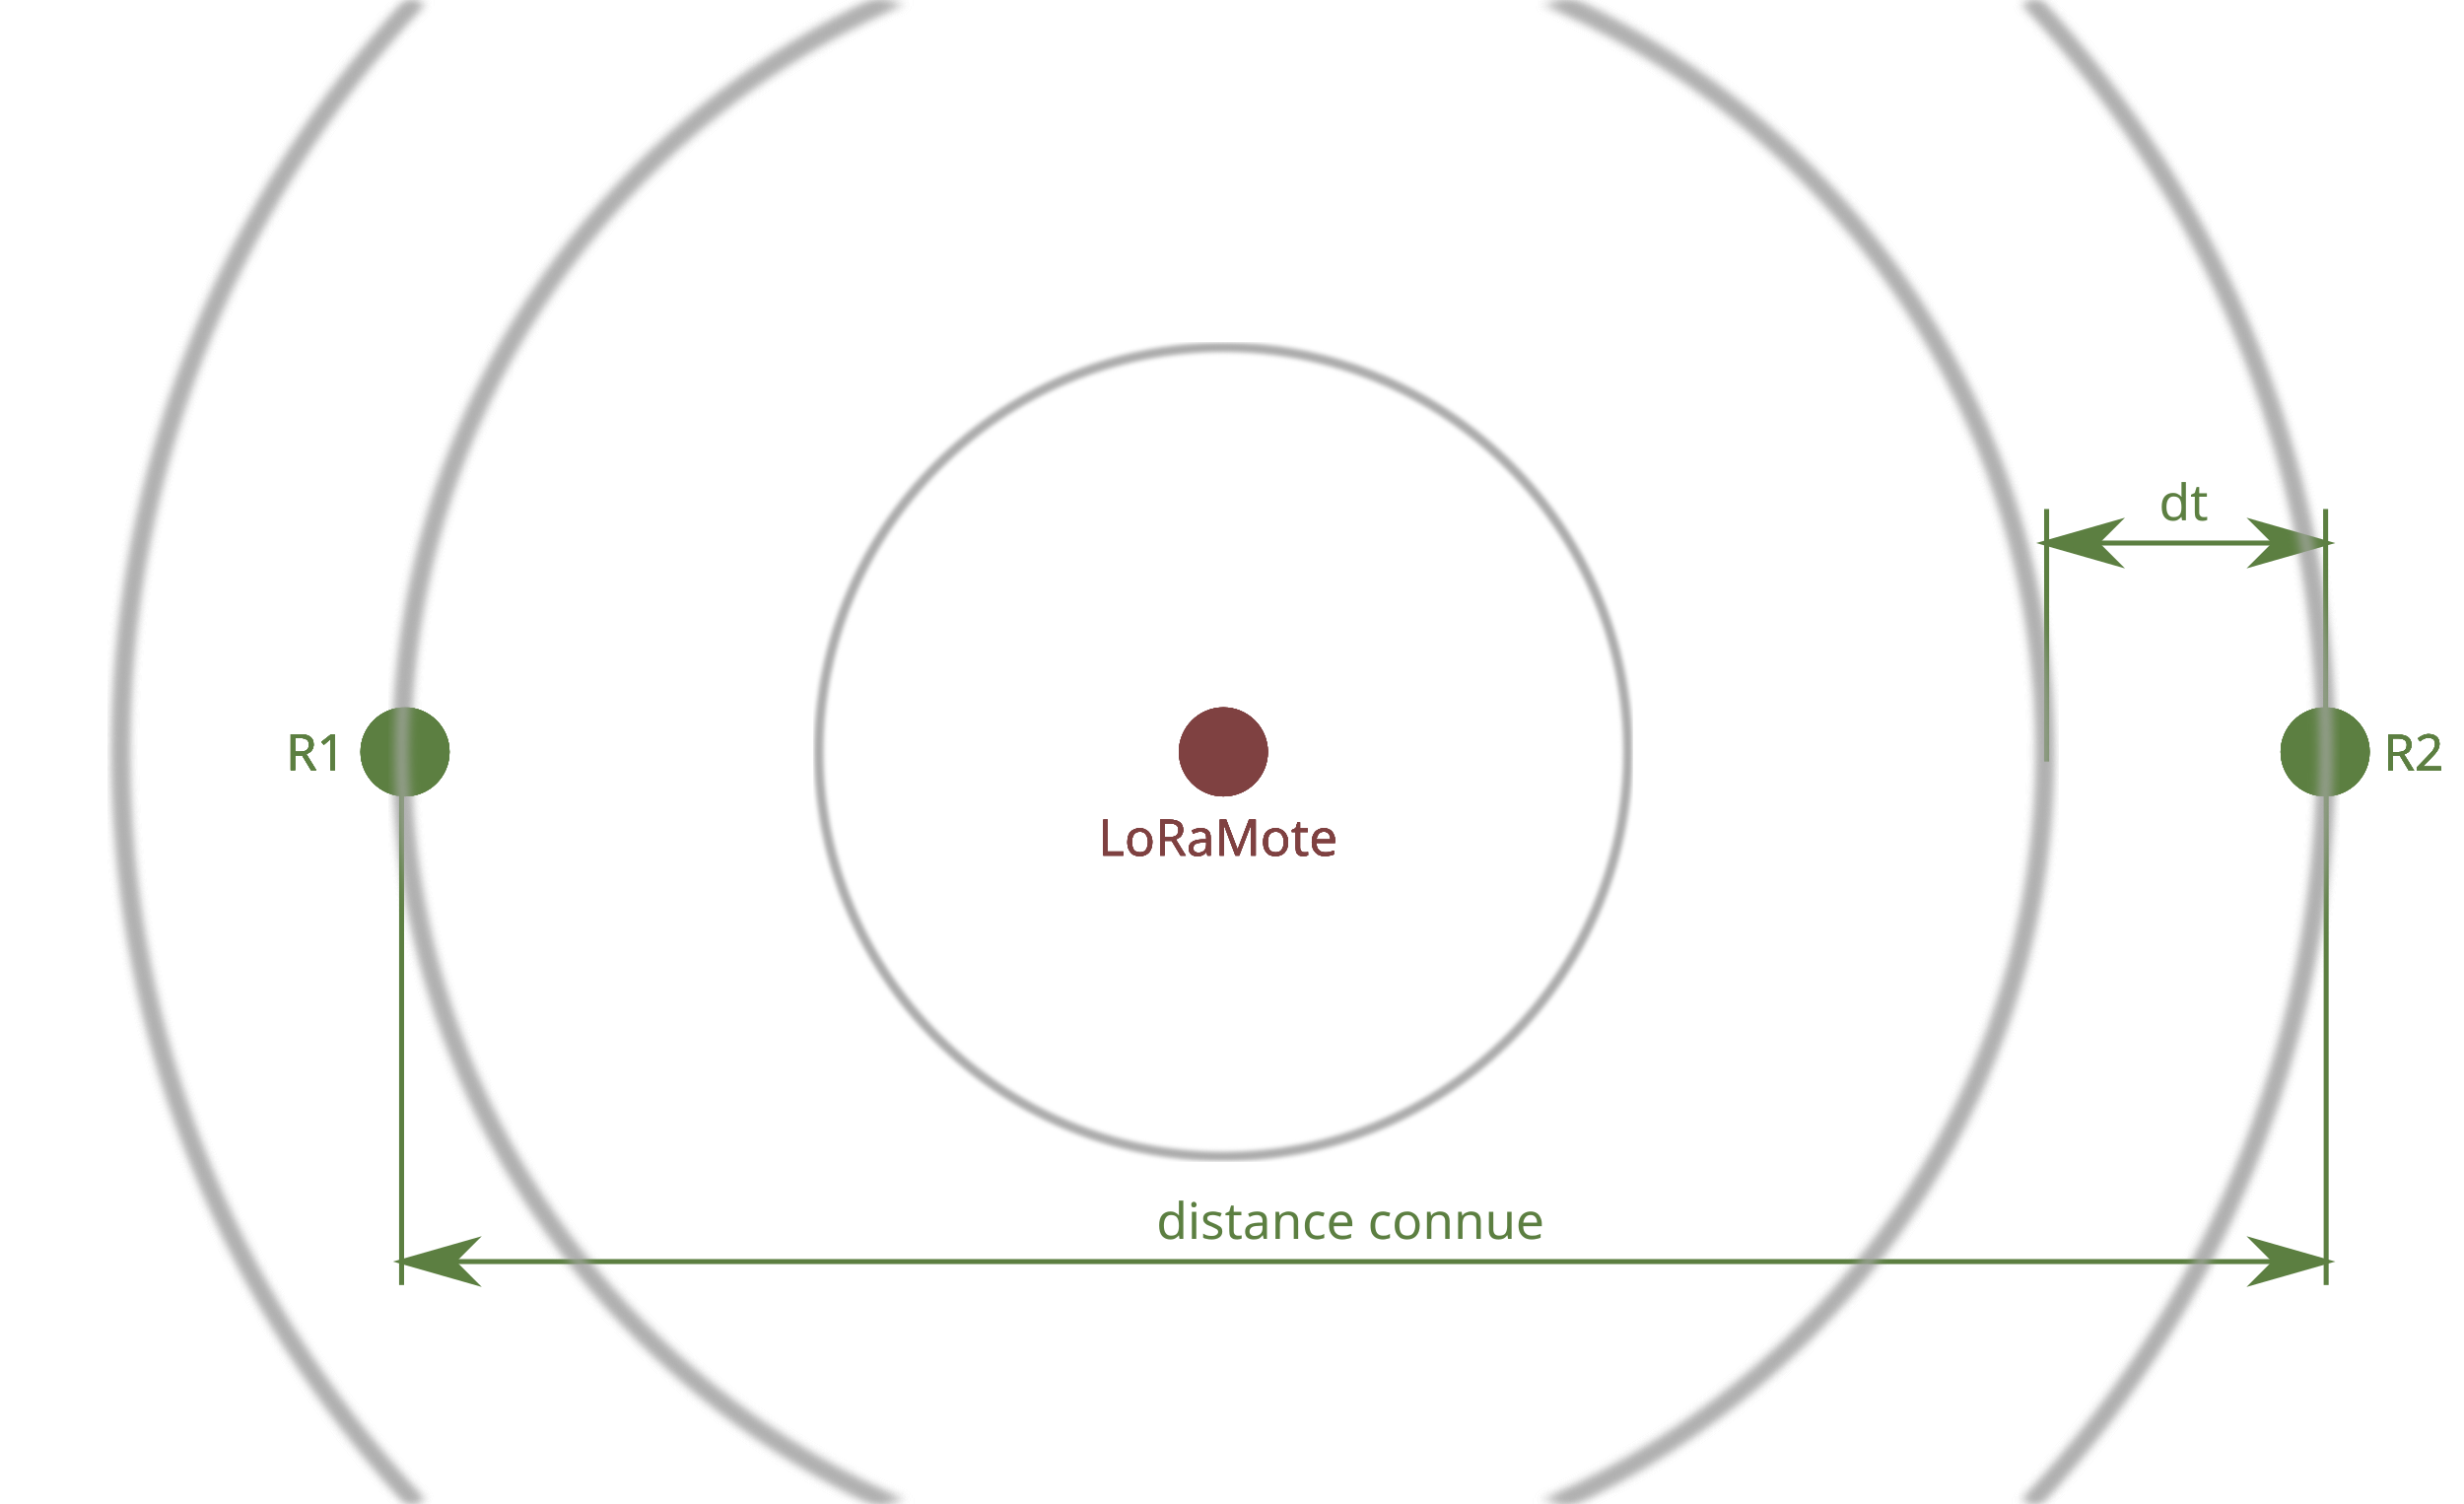
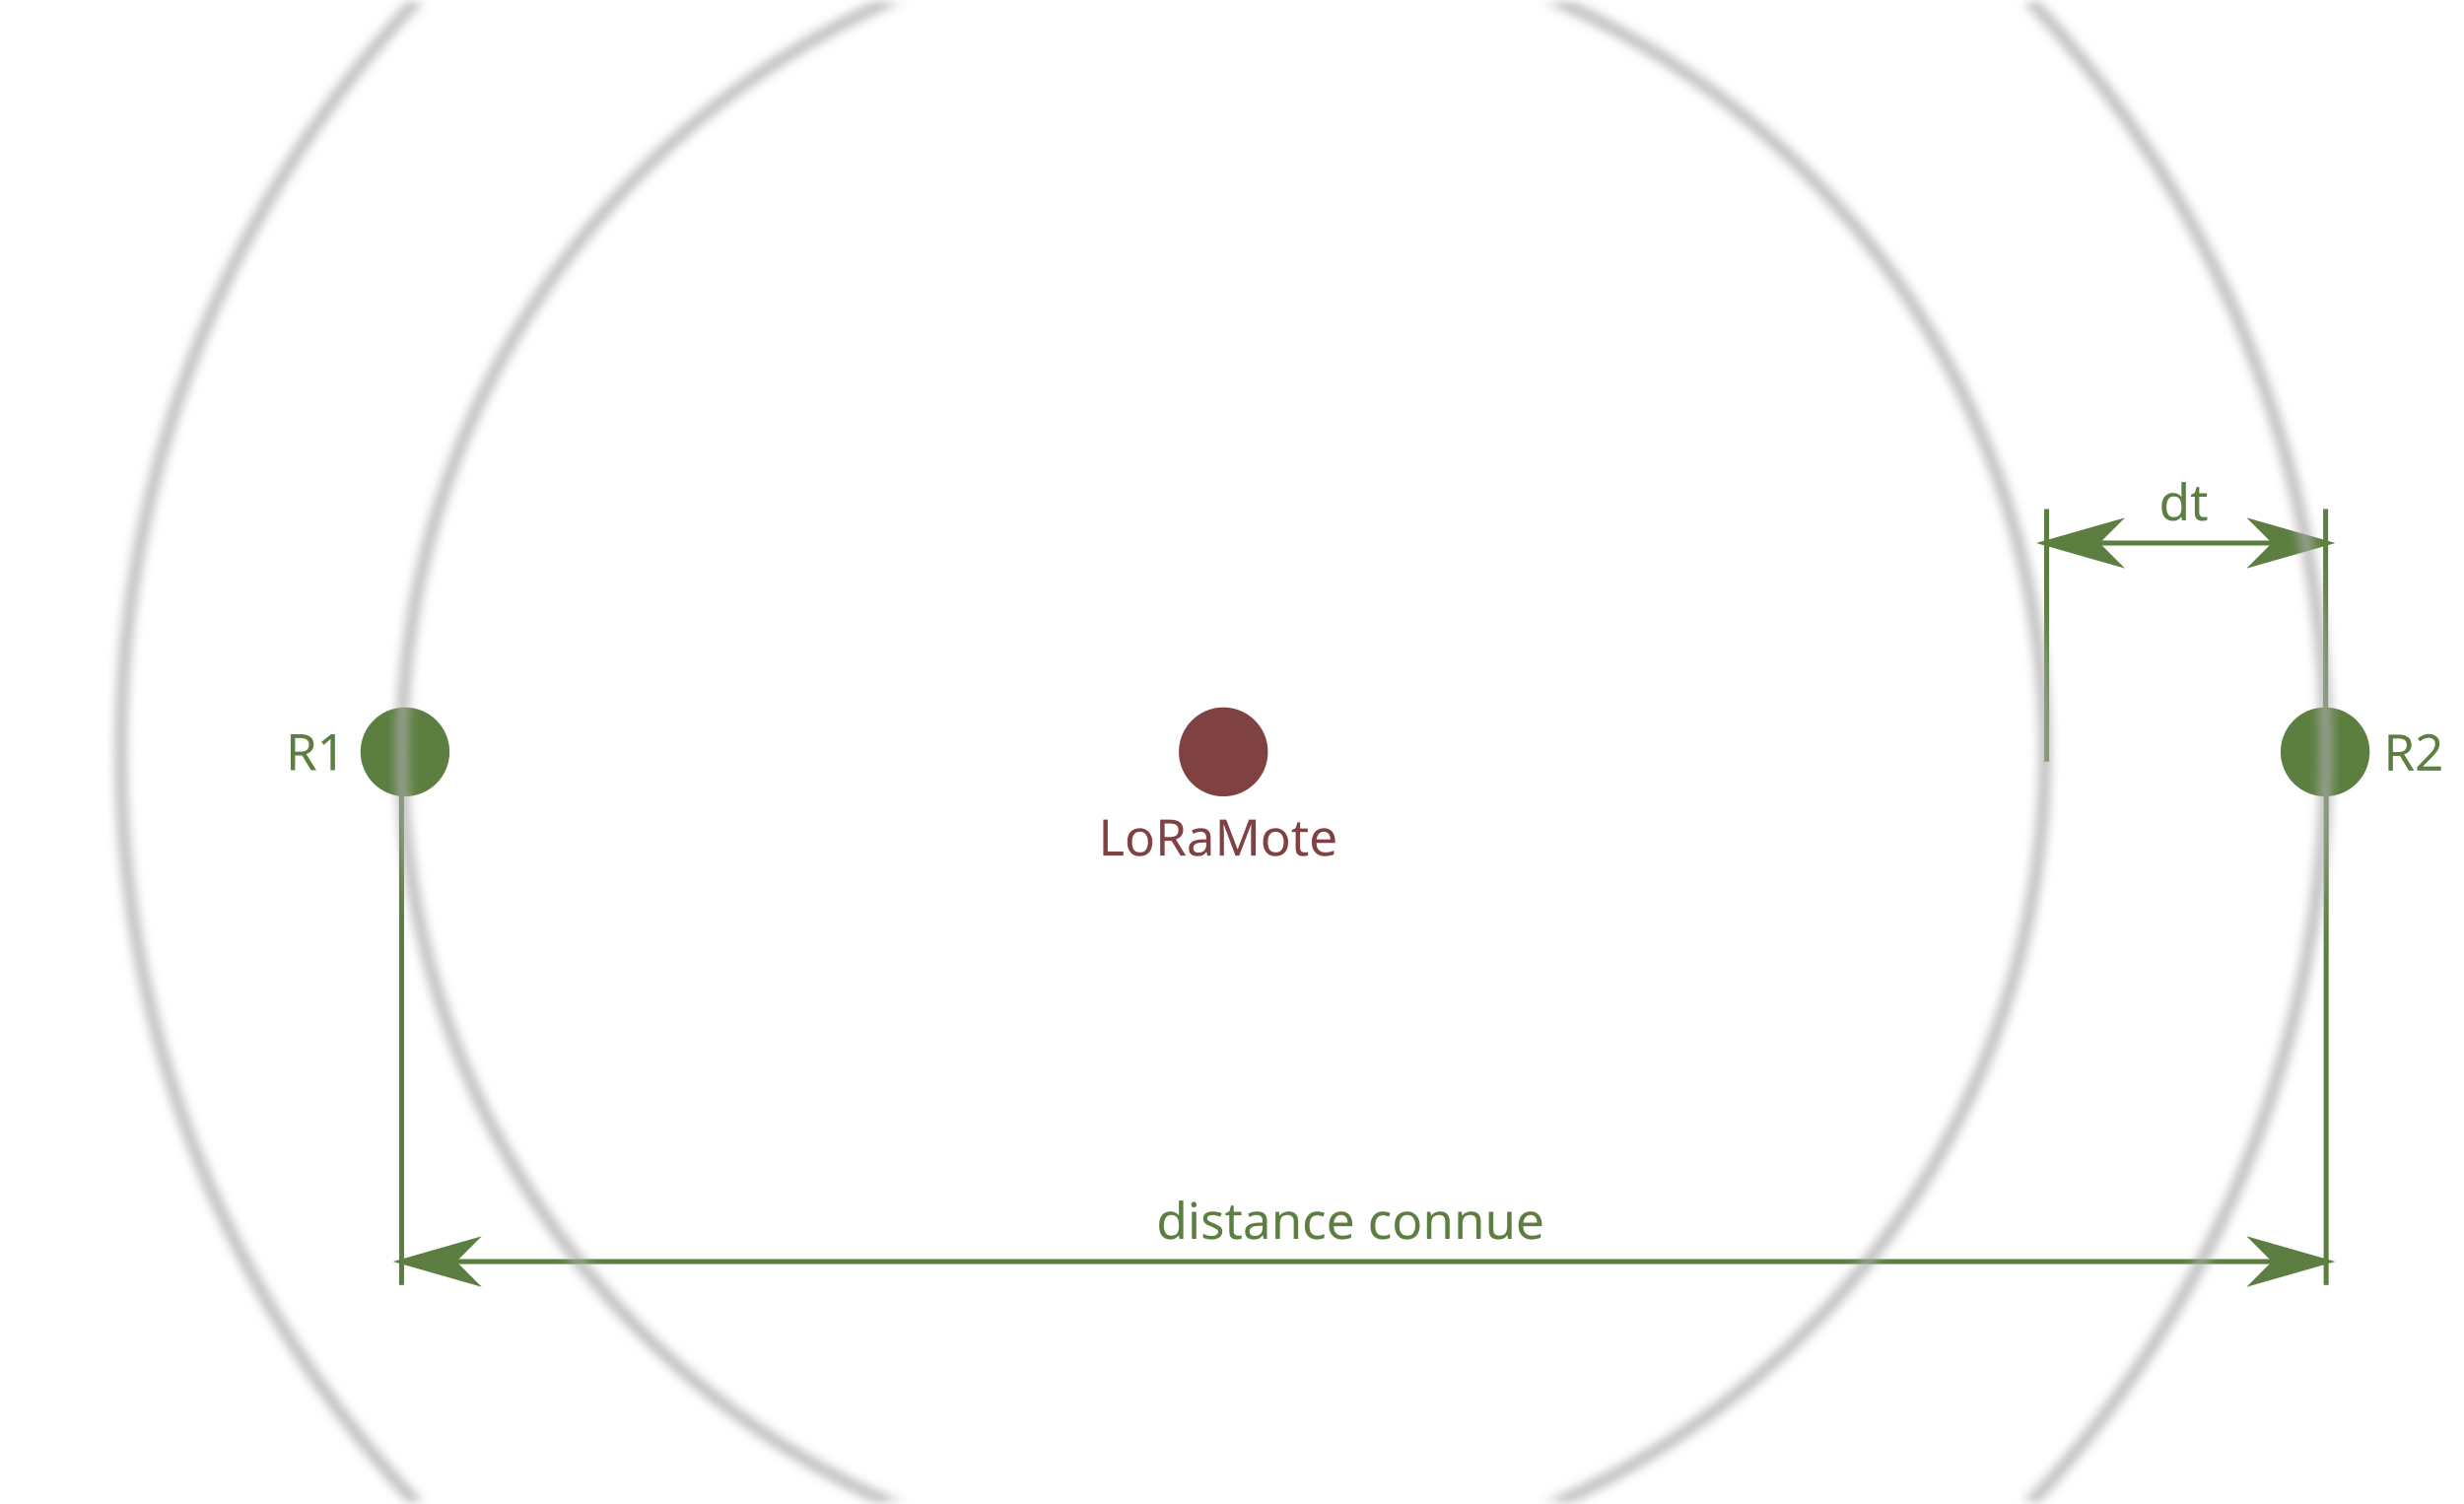
<svg xmlns="http://www.w3.org/2000/svg" width="130.651mm" height="79.737mm" viewBox="0 0 130.651 79.737" version="1.1" id="svg8">
  <defs id="defs2">
    <marker orient="auto" refY="0.0" refX="0.0" id="Arrow1Lend" style="overflow:visible;">
      <path id="path1040" d="M 0.0,0.0 L 5.0,-5.0 L -12.5,0.0 L 5.0,5.0 L 0.0,0.0 z " style="fill-rule:evenodd;stroke:#5c7f41;stroke-width:1pt;stroke-opacity:1;fill:#5c7f41;fill-opacity:1" transform="scale(0.8) rotate(180) translate(12.5,0)" />
    </marker>
    <marker orient="auto" refY="0.0" refX="0.0" id="Arrow1Lstart" style="overflow:visible">
      <path id="path1037" d="M 0.0,0.0 L 5.0,-5.0 L -12.5,0.0 L 5.0,5.0 L 0.0,0.0 z " style="fill-rule:evenodd;stroke:#5c7f41;stroke-width:1pt;stroke-opacity:1;fill:#5c7f41;fill-opacity:1" transform="scale(0.8) translate(12.5,0)" />
    </marker>
    <filter style="color-interpolation-filters:sRGB" id="filter954" x="-0.006" width="1.012" y="-0.006" height="1.012">
      <feGaussianBlur stdDeviation="0.218" id="feGaussianBlur956" />
    </filter>
    <filter style="color-interpolation-filters:sRGB" id="filter958" x="-0.008" width="1.016" y="-0.008" height="1.016">
      <feGaussianBlur stdDeviation="0.292" id="feGaussianBlur960" />
    </filter>
    <filter style="color-interpolation-filters:sRGB" id="filter1770" x="-0.006" width="1.012" y="-0.006" height="1.012">
      <feGaussianBlur stdDeviation="0.218" id="feGaussianBlur1772" />
    </filter>
    <marker orient="auto" refY="0" refX="0" id="Arrow1Lstart-0" style="overflow:visible">
      <path id="path1037-3" d="M 0,0 5,-5 -12.5,0 5,5 Z" style="fill:#5c7f41;fill-opacity:1;fill-rule:evenodd;stroke:#5c7f41;stroke-width:1pt;stroke-opacity:1" transform="matrix(0.8,0,0,0.8,10,0)" />
    </marker>
    <marker orient="auto" refY="0" refX="0" id="Arrow1Lend-0" style="overflow:visible">
      <path id="path1040-9" d="M 0,0 5,-5 -12.5,0 5,5 Z" style="fill:#5c7f41;fill-opacity:1;fill-rule:evenodd;stroke:#5c7f41;stroke-width:1pt;stroke-opacity:1" transform="matrix(-0.8,0,0,-0.8,-10,0)" />
    </marker>
    <clipPath clipPathUnits="userSpaceOnUse" id="clipPath5053">
      <rect style="opacity:1;vector-effect:none;fill:#686a41;fill-opacity:1;fill-rule:evenodd;stroke:#000000;stroke-width:0.25;stroke-linecap:butt;stroke-linejoin:miter;stroke-miterlimit:4;stroke-dasharray:none;stroke-dashoffset:0;stroke-opacity:1" id="rect5055" width="130.962" height="79.914" x="-2.502" y="56.761" clip-path="none" />
    </clipPath>
    <clipPath clipPathUnits="userSpaceOnUse" id="clipPath5057">
      <rect style="opacity:1;vector-effect:none;fill:#686a41;fill-opacity:1;fill-rule:evenodd;stroke:#000000;stroke-width:0.186;stroke-linecap:butt;stroke-linejoin:miter;stroke-miterlimit:4;stroke-dasharray:none;stroke-dashoffset:0;stroke-opacity:1" id="rect5059" width="97.585" height="59.547" x="14.03" y="66.933" clip-path="none" />
    </clipPath>
    <clipPath clipPathUnits="userSpaceOnUse" id="clipPath5061">
      <rect style="opacity:1;vector-effect:none;fill:#686a41;fill-opacity:1;fill-rule:evenodd;stroke:#000000;stroke-width:0.25;stroke-linecap:butt;stroke-linejoin:miter;stroke-miterlimit:4;stroke-dasharray:none;stroke-dashoffset:0;stroke-opacity:1" id="rect5063" width="130.962" height="79.914" x="-2.502" y="56.761" clip-path="none" />
    </clipPath>
    <clipPath clipPathUnits="userSpaceOnUse" id="clipPath5065">
      <rect style="opacity:1;vector-effect:none;fill:#686a41;fill-opacity:1;fill-rule:evenodd;stroke:#000000;stroke-width:0.25;stroke-linecap:butt;stroke-linejoin:miter;stroke-miterlimit:4;stroke-dasharray:none;stroke-dashoffset:0;stroke-opacity:1" id="rect5067" width="130.962" height="79.914" x="-2.502" y="56.761" clip-path="none" />
    </clipPath>
    <clipPath clipPathUnits="userSpaceOnUse" id="clipPath5069">
      <rect style="opacity:1;vector-effect:none;fill:#686a41;fill-opacity:1;fill-rule:evenodd;stroke:#000000;stroke-width:0.186;stroke-linecap:butt;stroke-linejoin:miter;stroke-miterlimit:4;stroke-dasharray:none;stroke-dashoffset:0;stroke-opacity:1" id="rect5071" width="97.585" height="59.547" x="14.03" y="66.933" clip-path="none" />
    </clipPath>
    <clipPath clipPathUnits="userSpaceOnUse" id="clipPath5073">
      <rect style="opacity:1;vector-effect:none;fill:#686a41;fill-opacity:1;fill-rule:evenodd;stroke:#000000;stroke-width:0.186;stroke-linecap:butt;stroke-linejoin:miter;stroke-miterlimit:4;stroke-dasharray:none;stroke-dashoffset:0;stroke-opacity:1" id="rect5075" width="97.585" height="59.547" x="14.03" y="66.933" clip-path="none" />
    </clipPath>
    <clipPath clipPathUnits="userSpaceOnUse" id="clipPath5077">
      <rect style="opacity:1;vector-effect:none;fill:#686a41;fill-opacity:1;fill-rule:evenodd;stroke:#000000;stroke-width:0.25;stroke-linecap:butt;stroke-linejoin:miter;stroke-miterlimit:4;stroke-dasharray:none;stroke-dashoffset:0;stroke-opacity:1" id="rect5079" width="130.962" height="79.914" x="-2.502" y="56.761" clip-path="none" />
    </clipPath>
  </defs>
-   <g id="layer1" transform="translate(2.502306,-56.80424)" style="display:inline">
+   <g id="layer1" transform="translate(2.502306,-56.80424)" style="display:none">
    <g id="g4838">
      <circle style="opacity:1;vector-effect:none;fill:#5c7f41;fill-opacity:1;stroke:none;stroke-width:0.7;stroke-linecap:butt;stroke-linejoin:miter;stroke-miterlimit:4;stroke-dasharray:none;stroke-dashoffset:0;stroke-opacity:1" id="circle4820" cx="18.974" cy="96.673" r="2.362" />
      <circle style="opacity:1;vector-effect:none;fill:#5c7f41;fill-opacity:1;stroke:none;stroke-width:0.7;stroke-linecap:butt;stroke-linejoin:miter;stroke-miterlimit:4;stroke-dasharray:none;stroke-dashoffset:0;stroke-opacity:1" id="circle4822" cx="120.786" cy="96.673" r="2.362" />
      <circle style="opacity:1;vector-effect:none;fill:#7f4141;fill-opacity:1;stroke:none;stroke-width:0.7;stroke-linecap:butt;stroke-linejoin:miter;stroke-miterlimit:4;stroke-dasharray:none;stroke-dashoffset:0;stroke-opacity:1" id="circle4824" cx="62.366" cy="96.673" r="2.362" />
      <text xml:space="preserve" style="font-style:normal;font-weight:normal;font-size:2.671px;line-height:1.67px;font-family:sans-serif;letter-spacing:0px;word-spacing:0px;fill:#7f4141;fill-opacity:1;stroke:none;stroke-width:0.265px;stroke-linecap:butt;stroke-linejoin:miter;stroke-opacity:1" x="55.735" y="102.17" id="text4828">
        <tspan id="tspan4826" x="55.735" y="102.17" style="fill:#7f4141;fill-opacity:1;stroke-width:0.265px">LoRaMote</tspan>
      </text>
      <text xml:space="preserve" style="font-style:normal;font-weight:normal;font-size:2.671px;line-height:1.67px;font-family:sans-serif;letter-spacing:0px;word-spacing:0px;fill:#5c7f41;fill-opacity:1;stroke:none;stroke-width:0.265px;stroke-linecap:butt;stroke-linejoin:miter;stroke-opacity:1" x="12.645" y="97.646" id="text4832">
        <tspan id="tspan4830" x="12.645" y="97.646" style="fill:#5c7f41;fill-opacity:1;stroke-width:0.265px">R1</tspan>
      </text>
      <text xml:space="preserve" style="font-style:normal;font-weight:normal;font-size:2.671px;line-height:1.67px;font-family:sans-serif;letter-spacing:0px;word-spacing:0px;fill:#5c7f41;fill-opacity:1;stroke:none;stroke-width:0.265px;stroke-linecap:butt;stroke-linejoin:miter;stroke-opacity:1" x="123.878" y="97.664" id="text4836">
        <tspan id="tspan4834" x="123.878" y="97.664" style="fill:#5c7f41;fill-opacity:1;stroke-width:0.265px">R2</tspan>
      </text>
    </g>
  </g>
-   <g id="layer5" style="display:inline">
+   <g id="layer5" style="display:none">
    <circle style="opacity:1;vector-effect:none;fill:none;fill-opacity:1;stroke:#acacac;stroke-width:1.015;stroke-linecap:butt;stroke-linejoin:miter;stroke-miterlimit:4;stroke-dasharray:none;stroke-dashoffset:0;stroke-opacity:1;filter:url(#filter1770)" id="path817-6" cx="62.366" cy="96.673" r="43.565" transform="matrix(0.4924448,0,0,0.4924448,34.15653,-7.73755)" />
    <g transform="translate(2.502306,-56.80424)" id="g4748">
      <circle r="2.362" cy="96.673" cx="18.974" id="path815-9" style="opacity:1;vector-effect:none;fill:#5c7f41;fill-opacity:1;stroke:none;stroke-width:0.7;stroke-linecap:butt;stroke-linejoin:miter;stroke-miterlimit:4;stroke-dasharray:none;stroke-dashoffset:0;stroke-opacity:1" />
      <circle r="2.362" cy="96.673" cx="120.786" id="path815-9-6" style="opacity:1;vector-effect:none;fill:#5c7f41;fill-opacity:1;stroke:none;stroke-width:0.7;stroke-linecap:butt;stroke-linejoin:miter;stroke-miterlimit:4;stroke-dasharray:none;stroke-dashoffset:0;stroke-opacity:1" />
      <circle r="2.362" cy="96.673" cx="62.366" id="path815" style="opacity:1;vector-effect:none;fill:#7f4141;fill-opacity:1;stroke:none;stroke-width:0.7;stroke-linecap:butt;stroke-linejoin:miter;stroke-miterlimit:4;stroke-dasharray:none;stroke-dashoffset:0;stroke-opacity:1" />
      <text id="text968" y="102.17" x="55.735" style="font-style:normal;font-weight:normal;font-size:2.671px;line-height:1.67px;font-family:sans-serif;letter-spacing:0px;word-spacing:0px;fill:#7f4141;fill-opacity:1;stroke:none;stroke-width:0.265px;stroke-linecap:butt;stroke-linejoin:miter;stroke-opacity:1" xml:space="preserve">
        <tspan style="fill:#7f4141;fill-opacity:1;stroke-width:0.265px" y="102.17" x="55.735" id="tspan966">LoRaMote</tspan>
      </text>
      <text id="text968-6" y="97.646" x="12.645" style="font-style:normal;font-weight:normal;font-size:2.671px;line-height:1.67px;font-family:sans-serif;letter-spacing:0px;word-spacing:0px;fill:#5c7f41;fill-opacity:1;stroke:none;stroke-width:0.265px;stroke-linecap:butt;stroke-linejoin:miter;stroke-opacity:1" xml:space="preserve">
        <tspan style="fill:#5c7f41;fill-opacity:1;stroke-width:0.265px" y="97.646" x="12.645" id="tspan966-0">R1</tspan>
      </text>
      <text id="text968-6-4" y="97.664" x="123.878" style="font-style:normal;font-weight:normal;font-size:2.671px;line-height:1.67px;font-family:sans-serif;letter-spacing:0px;word-spacing:0px;fill:#5c7f41;fill-opacity:1;stroke:none;stroke-width:0.265px;stroke-linecap:butt;stroke-linejoin:miter;stroke-opacity:1" xml:space="preserve">
        <tspan style="fill:#5c7f41;fill-opacity:1;stroke-width:0.265px" y="97.664" x="123.878" id="tspan966-0-8">R2</tspan>
      </text>
    </g>
  </g>
-   <g id="layer2" style="display:inline">
+   <g id="layer2" style="display:none">
    <g transform="translate(2.502306,-56.80424)" id="g4768">
      <circle style="opacity:1;vector-effect:none;fill:#5c7f41;fill-opacity:1;stroke:none;stroke-width:0.7;stroke-linecap:butt;stroke-linejoin:miter;stroke-miterlimit:4;stroke-dasharray:none;stroke-dashoffset:0;stroke-opacity:1" id="circle4750" cx="18.974" cy="96.673" r="2.362" />
      <circle style="opacity:1;vector-effect:none;fill:#5c7f41;fill-opacity:1;stroke:none;stroke-width:0.7;stroke-linecap:butt;stroke-linejoin:miter;stroke-miterlimit:4;stroke-dasharray:none;stroke-dashoffset:0;stroke-opacity:1" id="circle4752" cx="120.786" cy="96.673" r="2.362" />
      <circle style="opacity:1;vector-effect:none;fill:#7f4141;fill-opacity:1;stroke:none;stroke-width:0.7;stroke-linecap:butt;stroke-linejoin:miter;stroke-miterlimit:4;stroke-dasharray:none;stroke-dashoffset:0;stroke-opacity:1" id="circle4754" cx="62.366" cy="96.673" r="2.362" />
      <text xml:space="preserve" style="font-style:normal;font-weight:normal;font-size:2.671px;line-height:1.67px;font-family:sans-serif;letter-spacing:0px;word-spacing:0px;fill:#7f4141;fill-opacity:1;stroke:none;stroke-width:0.265px;stroke-linecap:butt;stroke-linejoin:miter;stroke-opacity:1" x="55.735" y="102.17" id="text4758">
        <tspan id="tspan4756" x="55.735" y="102.17" style="fill:#7f4141;fill-opacity:1;stroke-width:0.265px">LoRaMote</tspan>
      </text>
      <text xml:space="preserve" style="font-style:normal;font-weight:normal;font-size:2.671px;line-height:1.67px;font-family:sans-serif;letter-spacing:0px;word-spacing:0px;fill:#5c7f41;fill-opacity:1;stroke:none;stroke-width:0.265px;stroke-linecap:butt;stroke-linejoin:miter;stroke-opacity:1" x="12.645" y="97.646" id="text4762">
        <tspan id="tspan4760" x="12.645" y="97.646" style="fill:#5c7f41;fill-opacity:1;stroke-width:0.265px">R1</tspan>
      </text>
      <text xml:space="preserve" style="font-style:normal;font-weight:normal;font-size:2.671px;line-height:1.67px;font-family:sans-serif;letter-spacing:0px;word-spacing:0px;fill:#5c7f41;fill-opacity:1;stroke:none;stroke-width:0.265px;stroke-linecap:butt;stroke-linejoin:miter;stroke-opacity:1" x="123.878" y="97.664" id="text4766">
        <tspan id="tspan4764" x="123.878" y="97.664" style="fill:#5c7f41;fill-opacity:1;stroke-width:0.265px">R2</tspan>
      </text>
    </g>
    <circle transform="translate(2.502306,-56.80424)" style="display:inline;opacity:1;vector-effect:none;fill:none;fill-opacity:1;stroke:#acacac;stroke-width:0.5;stroke-linecap:butt;stroke-linejoin:miter;stroke-miterlimit:4;stroke-dasharray:none;stroke-dashoffset:0;stroke-opacity:1;filter:url(#filter958)" id="path817" cx="62.366" cy="96.673" r="43.565" clip-path="url(#clipPath5077)" />
  </g>
-   <g id="layer3" style="display:inline">
+   <g id="layer3" style="display:none">
    <g transform="translate(2.502306,-56.80424)" id="g4798" style="display:inline">
      <circle r="2.362" cy="96.673" cx="18.974" id="circle4780" style="opacity:1;vector-effect:none;fill:#5c7f41;fill-opacity:1;stroke:none;stroke-width:0.7;stroke-linecap:butt;stroke-linejoin:miter;stroke-miterlimit:4;stroke-dasharray:none;stroke-dashoffset:0;stroke-opacity:1" />
      <circle r="2.362" cy="96.673" cx="120.786" id="circle4782" style="opacity:1;vector-effect:none;fill:#5c7f41;fill-opacity:1;stroke:none;stroke-width:0.7;stroke-linecap:butt;stroke-linejoin:miter;stroke-miterlimit:4;stroke-dasharray:none;stroke-dashoffset:0;stroke-opacity:1" />
      <circle r="2.362" cy="96.673" cx="62.366" id="circle4784" style="opacity:1;vector-effect:none;fill:#7f4141;fill-opacity:1;stroke:none;stroke-width:0.7;stroke-linecap:butt;stroke-linejoin:miter;stroke-miterlimit:4;stroke-dasharray:none;stroke-dashoffset:0;stroke-opacity:1" />
      <text id="text4788" y="102.17" x="55.735" style="font-style:normal;font-weight:normal;font-size:2.671px;line-height:1.67px;font-family:sans-serif;letter-spacing:0px;word-spacing:0px;fill:#7f4141;fill-opacity:1;stroke:none;stroke-width:0.265px;stroke-linecap:butt;stroke-linejoin:miter;stroke-opacity:1" xml:space="preserve">
        <tspan style="fill:#7f4141;fill-opacity:1;stroke-width:0.265px" y="102.17" x="55.735" id="tspan4786">LoRaMote</tspan>
      </text>
      <text id="text4792" y="97.646" x="12.645" style="font-style:normal;font-weight:normal;font-size:2.671px;line-height:1.67px;font-family:sans-serif;letter-spacing:0px;word-spacing:0px;fill:#5c7f41;fill-opacity:1;stroke:none;stroke-width:0.265px;stroke-linecap:butt;stroke-linejoin:miter;stroke-opacity:1" xml:space="preserve">
        <tspan style="fill:#5c7f41;fill-opacity:1;stroke-width:0.265px" y="97.646" x="12.645" id="tspan4790">R1</tspan>
      </text>
      <text id="text4796" y="97.664" x="123.878" style="font-style:normal;font-weight:normal;font-size:2.671px;line-height:1.67px;font-family:sans-serif;letter-spacing:0px;word-spacing:0px;fill:#5c7f41;fill-opacity:1;stroke:none;stroke-width:0.265px;stroke-linecap:butt;stroke-linejoin:miter;stroke-opacity:1" xml:space="preserve">
        <tspan style="fill:#5c7f41;fill-opacity:1;stroke-width:0.265px" y="97.664" x="123.878" id="tspan4794">R2</tspan>
      </text>
    </g>
    <circle transform="matrix(1.342025,0,0,1.342025,-18.82843,-89.86866)" r="43.565" cy="96.673" cx="62.366" id="circle4942" style="display:inline;opacity:1;vector-effect:none;fill:none;fill-opacity:1;stroke:#acacac;stroke-width:0.373;stroke-linecap:butt;stroke-linejoin:miter;stroke-miterlimit:4;stroke-dasharray:none;stroke-dashoffset:0;stroke-opacity:1;filter:url(#filter954)" clip-path="url(#clipPath5073)" />
  </g>
-   <g id="layer4" style="display:inline">
+   <g id="layer4" style="display:none">
    <g transform="translate(2.502306,-56.80424)" id="g4888" style="display:inline">
      <circle r="2.362" cy="96.673" cx="18.974" id="circle4870" style="opacity:1;vector-effect:none;fill:#5c7f41;fill-opacity:1;stroke:none;stroke-width:0.7;stroke-linecap:butt;stroke-linejoin:miter;stroke-miterlimit:4;stroke-dasharray:none;stroke-dashoffset:0;stroke-opacity:1" />
      <circle r="2.362" cy="96.673" cx="120.786" id="circle4872" style="opacity:1;vector-effect:none;fill:#5c7f41;fill-opacity:1;stroke:none;stroke-width:0.7;stroke-linecap:butt;stroke-linejoin:miter;stroke-miterlimit:4;stroke-dasharray:none;stroke-dashoffset:0;stroke-opacity:1" />
      <circle r="2.362" cy="96.673" cx="62.366" id="circle4874" style="opacity:1;vector-effect:none;fill:#7f4141;fill-opacity:1;stroke:none;stroke-width:0.7;stroke-linecap:butt;stroke-linejoin:miter;stroke-miterlimit:4;stroke-dasharray:none;stroke-dashoffset:0;stroke-opacity:1" />
      <text id="text4878" y="102.17" x="55.735" style="font-style:normal;font-weight:normal;font-size:2.671px;line-height:1.67px;font-family:sans-serif;letter-spacing:0px;word-spacing:0px;fill:#7f4141;fill-opacity:1;stroke:none;stroke-width:0.265px;stroke-linecap:butt;stroke-linejoin:miter;stroke-opacity:1" xml:space="preserve">
        <tspan style="fill:#7f4141;fill-opacity:1;stroke-width:0.265px" y="102.17" x="55.735" id="tspan4876">LoRaMote</tspan>
      </text>
      <text id="text4882" y="97.646" x="12.645" style="font-style:normal;font-weight:normal;font-size:2.671px;line-height:1.67px;font-family:sans-serif;letter-spacing:0px;word-spacing:0px;fill:#5c7f41;fill-opacity:1;stroke:none;stroke-width:0.265px;stroke-linecap:butt;stroke-linejoin:miter;stroke-opacity:1" xml:space="preserve">
        <tspan style="fill:#5c7f41;fill-opacity:1;stroke-width:0.265px" y="97.646" x="12.645" id="tspan4880">R1</tspan>
      </text>
      <text id="text4886" y="97.664" x="123.878" style="font-style:normal;font-weight:normal;font-size:2.671px;line-height:1.67px;font-family:sans-serif;letter-spacing:0px;word-spacing:0px;fill:#5c7f41;fill-opacity:1;stroke:none;stroke-width:0.265px;stroke-linecap:butt;stroke-linejoin:miter;stroke-opacity:1" xml:space="preserve">
        <tspan style="fill:#5c7f41;fill-opacity:1;stroke-width:0.265px" y="97.664" x="123.878" id="tspan4884">R2</tspan>
      </text>
    </g>
    <circle style="display:inline;opacity:1;vector-effect:none;fill:none;fill-opacity:1;stroke:#acacac;stroke-width:0.373;stroke-linecap:butt;stroke-linejoin:miter;stroke-miterlimit:4;stroke-dasharray:none;stroke-dashoffset:0;stroke-opacity:1;filter:url(#filter954)" id="path817-8" cx="62.366" cy="96.673" r="43.565" transform="matrix(1.342025,0,0,1.342025,-18.82843,-89.86866)" clip-path="url(#clipPath5069)" />
    <circle r="43.565" cy="96.673" cx="62.366" id="circle4945" style="display:inline;opacity:1;vector-effect:none;fill:none;fill-opacity:1;stroke:#acacac;stroke-width:0.5;stroke-linecap:butt;stroke-linejoin:miter;stroke-miterlimit:4;stroke-dasharray:none;stroke-dashoffset:0;stroke-opacity:1;filter:url(#filter958)" transform="translate(2.502306,-56.80424)" clip-path="url(#clipPath5065)" />
  </g>
  <g id="layer6" style="display:inline">
    <g transform="translate(2.502306,-56.80424)" id="g4683" style="display:inline" clip-path="url(#clipPath5061)">
      <g id="g4669">
        <path style="fill:none;fill-rule:evenodd;stroke:#5c7f41;stroke-width:0.265;stroke-linecap:butt;stroke-linejoin:miter;stroke-miterlimit:4;stroke-dasharray:none;stroke-opacity:1;marker-start:url(#Arrow1Lstart);marker-end:url(#Arrow1Lend)" d="M 120.812,85.599 H 105.977" id="path1035" />
        <path style="fill:none;fill-rule:evenodd;stroke:#5c7f41;stroke-width:0.265px;stroke-linecap:butt;stroke-linejoin:miter;stroke-opacity:1" d="M 120.812,83.795 V 97.186" id="path1681" />
        <path style="fill:none;fill-rule:evenodd;stroke:#5c7f41;stroke-width:0.265px;stroke-linecap:butt;stroke-linejoin:miter;stroke-opacity:1" d="M 106.018,83.795 V 97.186" id="path1681-8" />
        <text xml:space="preserve" style="font-style:normal;font-weight:normal;font-size:2.671px;line-height:1.67px;font-family:sans-serif;letter-spacing:0px;word-spacing:0px;fill:#5c7f41;fill-opacity:1;stroke:none;stroke-width:0.265px;stroke-linecap:butt;stroke-linejoin:miter;stroke-opacity:1" x="111.981" y="84.396" id="text968-6-4-8">
          <tspan id="tspan966-0-8-9" x="111.981" y="84.396" style="fill:#5c7f41;fill-opacity:1;stroke-width:0.265px">dt</tspan>
        </text>
      </g>
      <g id="g4662">
        <path style="fill:none;fill-rule:evenodd;stroke:#5c7f41;stroke-width:0.265px;stroke-linecap:butt;stroke-linejoin:miter;stroke-opacity:1" d="M 18.792,96.717 V 124.943" id="path1681-8-4" />
        <path style="fill:none;fill-rule:evenodd;stroke:#5c7f41;stroke-width:0.265px;stroke-linecap:butt;stroke-linejoin:miter;stroke-opacity:1" d="M 120.84,96.717 V 124.943" id="path1681-8-4-3" />
        <path style="fill:none;fill-rule:evenodd;stroke:#5c7f41;stroke-width:0.265;stroke-linecap:butt;stroke-linejoin:miter;stroke-miterlimit:4;stroke-dasharray:none;stroke-opacity:1;marker-start:url(#Arrow1Lstart-0);marker-end:url(#Arrow1Lend-0)" d="M 120.812,123.699 H 18.847" id="path1035-2" />
        <text xml:space="preserve" style="font-style:normal;font-weight:normal;font-size:2.671px;line-height:1.67px;font-family:sans-serif;letter-spacing:0px;word-spacing:0px;fill:#5c7f41;fill-opacity:1;stroke:none;stroke-width:0.265px;stroke-linecap:butt;stroke-linejoin:miter;stroke-opacity:1" x="58.821" y="122.496" id="text968-6-4-8-5">
          <tspan id="tspan966-0-8-9-4" x="58.821" y="122.496" style="fill:#5c7f41;fill-opacity:1;stroke-width:0.265px">distance connue</tspan>
        </text>
      </g>
    </g>
    <g style="display:inline" id="g4981" transform="translate(2.502306,-56.80424)">
      <circle style="opacity:1;vector-effect:none;fill:#5c7f41;fill-opacity:1;stroke:none;stroke-width:0.7;stroke-linecap:butt;stroke-linejoin:miter;stroke-miterlimit:4;stroke-dasharray:none;stroke-dashoffset:0;stroke-opacity:1" id="circle4963" cx="18.974" cy="96.673" r="2.362" />
      <circle style="opacity:1;vector-effect:none;fill:#5c7f41;fill-opacity:1;stroke:none;stroke-width:0.7;stroke-linecap:butt;stroke-linejoin:miter;stroke-miterlimit:4;stroke-dasharray:none;stroke-dashoffset:0;stroke-opacity:1" id="circle4965" cx="120.786" cy="96.673" r="2.362" />
      <circle style="opacity:1;vector-effect:none;fill:#7f4141;fill-opacity:1;stroke:none;stroke-width:0.7;stroke-linecap:butt;stroke-linejoin:miter;stroke-miterlimit:4;stroke-dasharray:none;stroke-dashoffset:0;stroke-opacity:1" id="circle4967" cx="62.366" cy="96.673" r="2.362" />
      <text xml:space="preserve" style="font-style:normal;font-weight:normal;font-size:2.671px;line-height:1.67px;font-family:sans-serif;letter-spacing:0px;word-spacing:0px;fill:#7f4141;fill-opacity:1;stroke:none;stroke-width:0.265px;stroke-linecap:butt;stroke-linejoin:miter;stroke-opacity:1" x="55.735" y="102.17" id="text4971">
        <tspan id="tspan4969" x="55.735" y="102.17" style="fill:#7f4141;fill-opacity:1;stroke-width:0.265px">LoRaMote</tspan>
      </text>
      <text xml:space="preserve" style="font-style:normal;font-weight:normal;font-size:2.671px;line-height:1.67px;font-family:sans-serif;letter-spacing:0px;word-spacing:0px;fill:#5c7f41;fill-opacity:1;stroke:none;stroke-width:0.265px;stroke-linecap:butt;stroke-linejoin:miter;stroke-opacity:1" x="12.645" y="97.646" id="text4975">
        <tspan id="tspan4973" x="12.645" y="97.646" style="fill:#5c7f41;fill-opacity:1;stroke-width:0.265px">R1</tspan>
      </text>
      <text xml:space="preserve" style="font-style:normal;font-weight:normal;font-size:2.671px;line-height:1.67px;font-family:sans-serif;letter-spacing:0px;word-spacing:0px;fill:#5c7f41;fill-opacity:1;stroke:none;stroke-width:0.265px;stroke-linecap:butt;stroke-linejoin:miter;stroke-opacity:1" x="123.878" y="97.664" id="text4979">
        <tspan id="tspan4977" x="123.878" y="97.664" style="fill:#5c7f41;fill-opacity:1;stroke-width:0.265px">R2</tspan>
      </text>
    </g>
    <circle transform="matrix(1.342025,0,0,1.342025,-18.82843,-89.86866)" r="43.565" cy="96.673" cx="62.366" id="circle4983" style="display:inline;opacity:1;vector-effect:none;fill:none;fill-opacity:1;stroke:#acacac;stroke-width:0.373;stroke-linecap:butt;stroke-linejoin:miter;stroke-miterlimit:4;stroke-dasharray:none;stroke-dashoffset:0;stroke-opacity:1;filter:url(#filter954)" clip-path="url(#clipPath5057)" />
    <circle transform="translate(2.502306,-56.80424)" style="display:inline;opacity:1;vector-effect:none;fill:none;fill-opacity:1;stroke:#acacac;stroke-width:0.5;stroke-linecap:butt;stroke-linejoin:miter;stroke-miterlimit:4;stroke-dasharray:none;stroke-dashoffset:0;stroke-opacity:1;filter:url(#filter958)" id="circle4985" cx="62.366" cy="96.673" r="43.565" clip-path="url(#clipPath5053)" />
  </g>
</svg>
